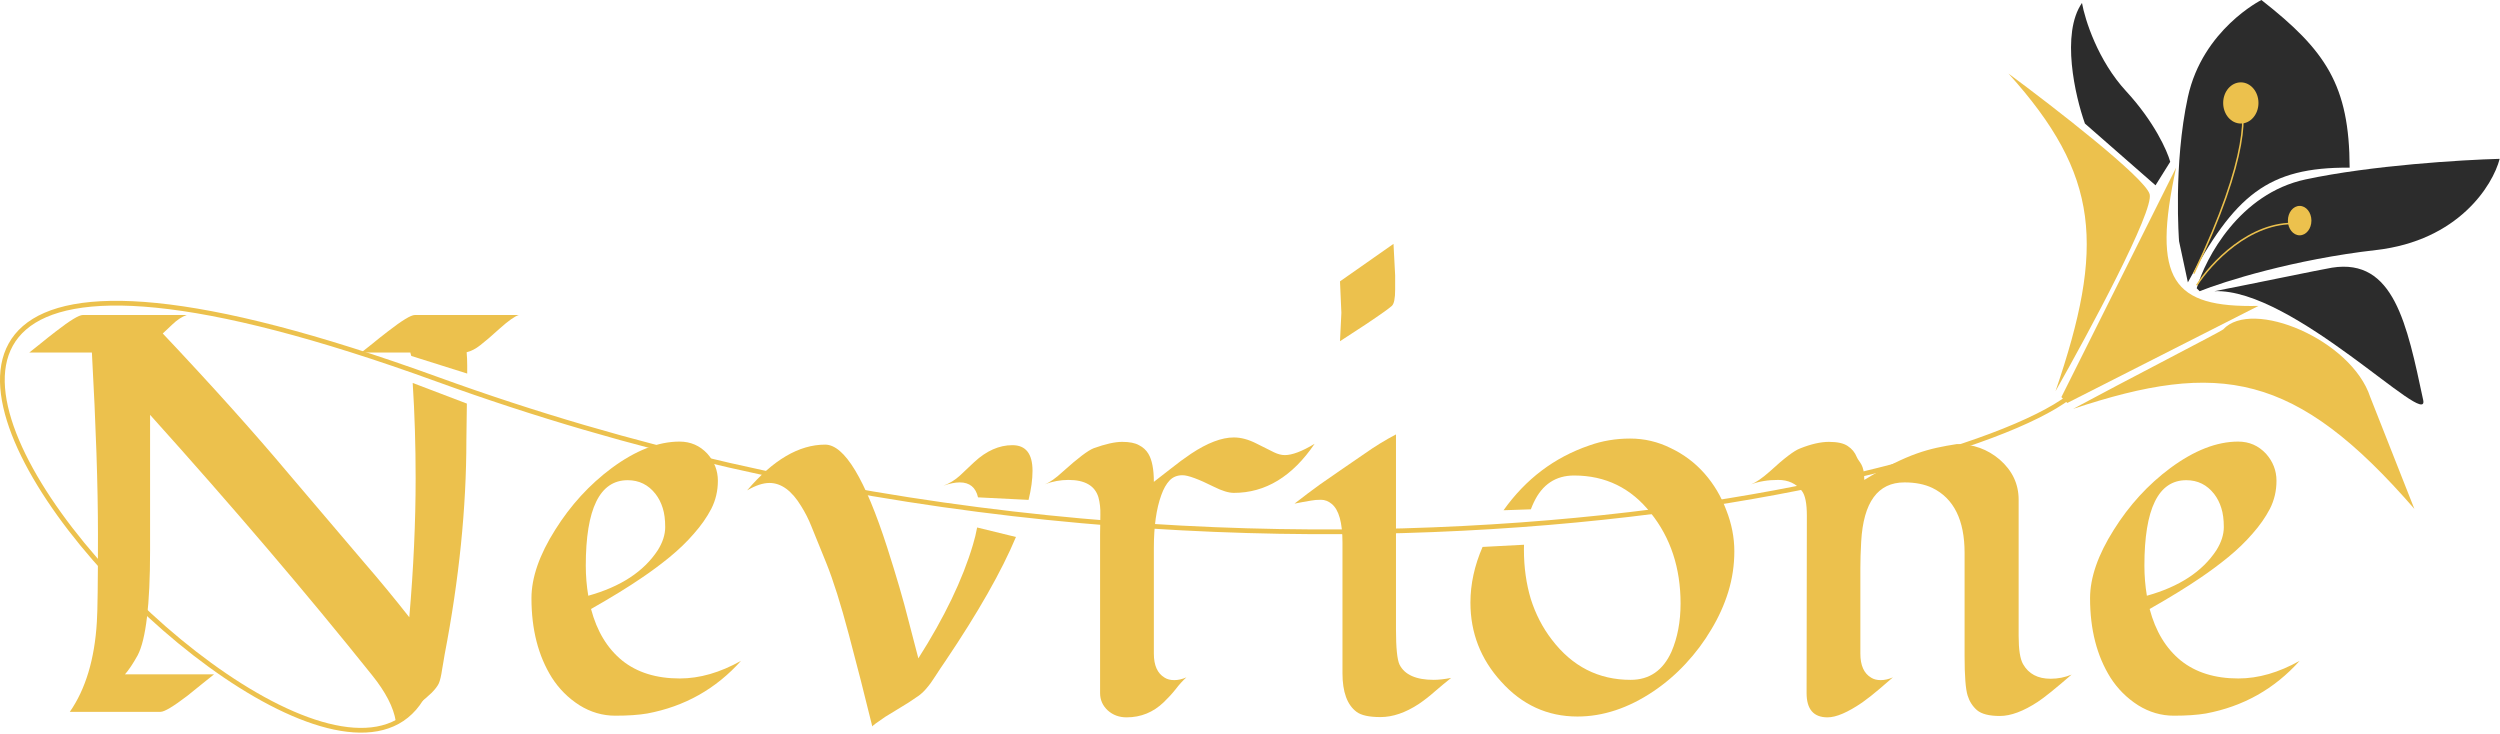
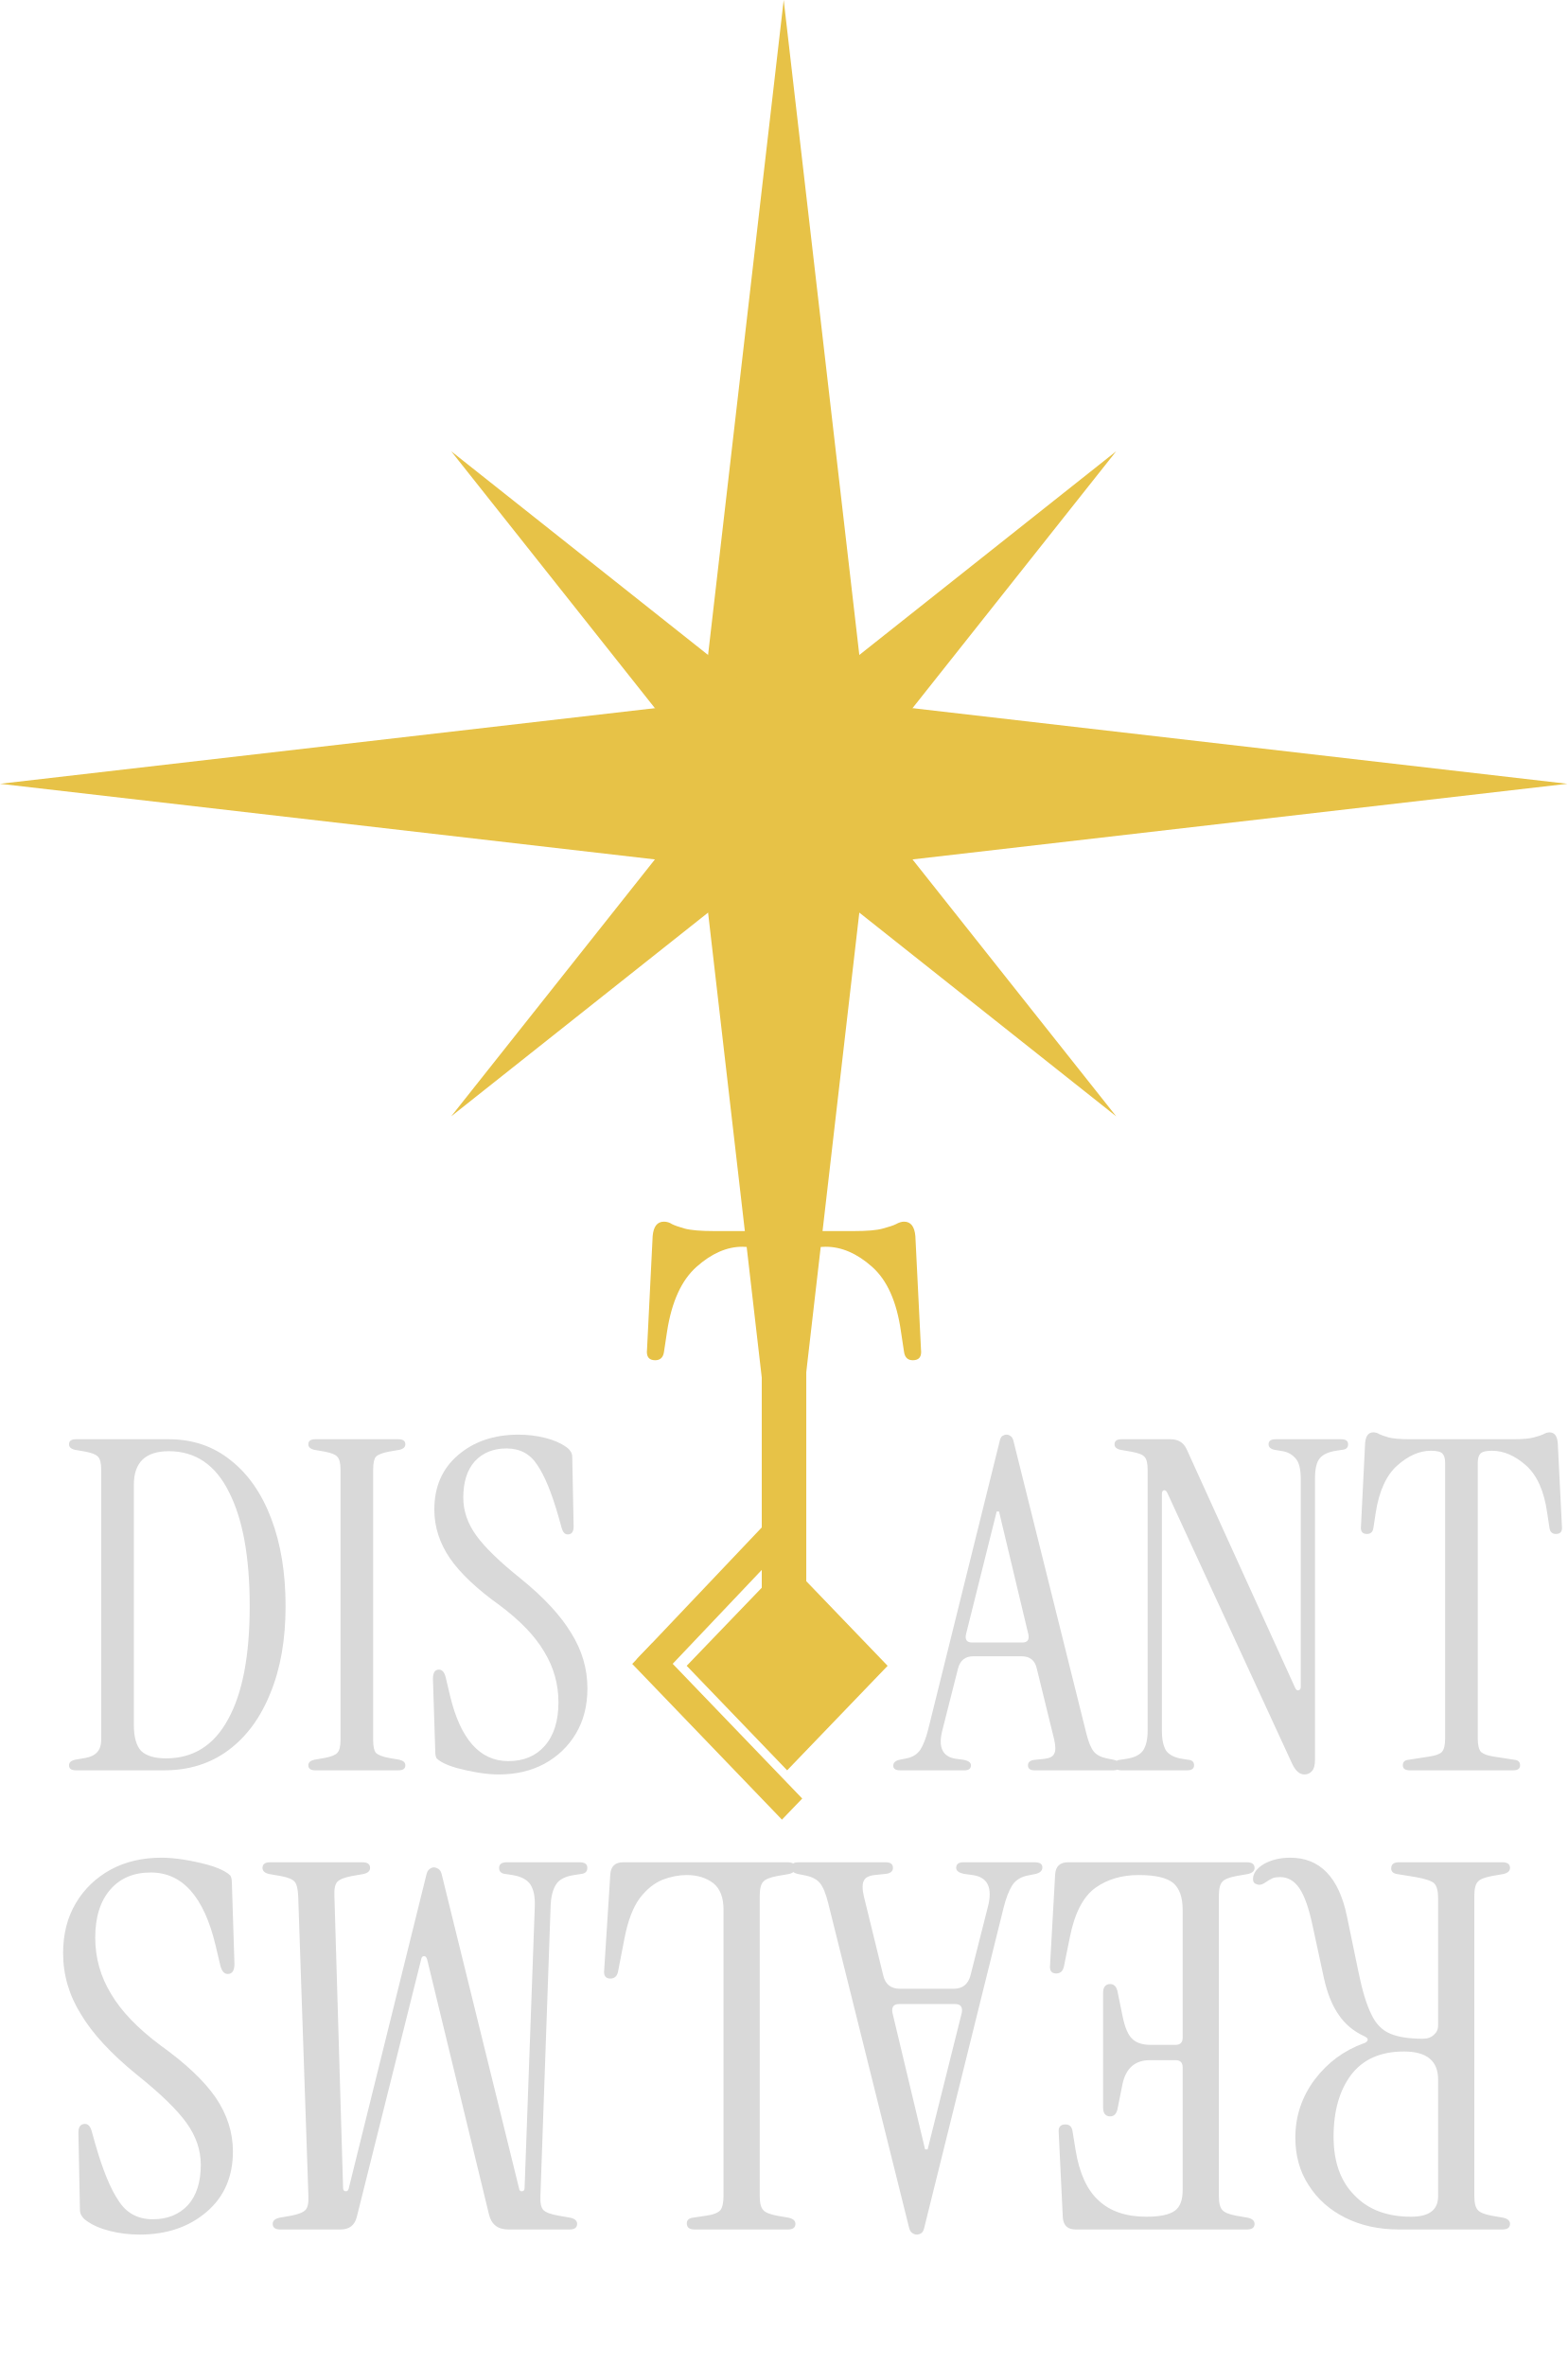
- <svg xmlns="http://www.w3.org/2000/svg" width="1585" height="465" viewBox="0 0 1585 465" fill="none">
-   <path d="M1318.11 246.166C1264.03 303.977 774.308 421.092 277.501 240.571C-343.507 14.919 277.501 667.631 277.501 395.357" stroke="#ECC14D" stroke-width="3" />
-   <path d="M1461.71 113.758C1419.93 122.71 1398.3 163.489 1392.71 182.759L1394.57 184.624C1410.11 178.408 1454.25 164.483 1506.46 158.516C1558.68 152.548 1580.44 117.488 1584.79 100.704C1561.17 101.326 1503.48 104.807 1461.71 113.758Z" fill="#2C2C2C" />
-   <path d="M1478.49 169.705C1472.42 170.669 1426.27 180.273 1403.9 184.624C1453.73 182.483 1540.52 273.326 1536.3 253.625C1526.02 205.611 1517.8 163.47 1478.49 169.705Z" fill="#2C2C2C" />
-   <path d="M1347.95 57.812C1330.05 38.417 1321.84 12.433 1319.98 1.865C1306.55 21.26 1315.62 60.92 1321.84 78.325L1366.6 117.488L1375.92 102.569C1374.06 95.731 1365.85 77.207 1347.95 57.812Z" fill="#2C2C2C" />
-   <path d="M1387.11 61.541C1377.79 104.434 1381.52 152.921 1381.52 152.921L1387.11 179.03C1416.82 123.855 1437.6 105.883 1489.68 106.299C1489.51 53.969 1474.59 32.026 1433.73 0C1433.73 0 1396.44 18.649 1387.11 61.541Z" fill="#2C2C2C" />
-   <path d="M1362.87 123.083C1359.88 112.639 1301.95 67.758 1273.35 46.622C1331.48 111.049 1334.59 156.195 1303.19 248.031C1324.33 210.733 1365.85 133.526 1362.87 123.083Z" fill="#ECC14D" />
-   <path d="M1409.49 208.868C1408.48 209.968 1345.46 242.436 1314.38 259.22C1406.97 228.418 1455.31 235.67 1530.71 322.626L1502.74 251.76C1490.86 215.37 1427.75 188.927 1409.49 208.868Z" fill="#ECC14D" />
-   <path d="M1379.65 106.299L1306.92 251.76L1310.65 255.49L1431.87 193.949C1377.46 195.091 1364.13 177.866 1379.65 106.299Z" fill="#ECC14D" />
-   <path d="M1390.84 173.435C1426.65 98.839 1424.41 67.758 1418.81 61.541" stroke="#ECC14D" />
-   <ellipse cx="1420.68" cy="65.271" rx="11.189" ry="13.054" fill="#ECC14D" />
-   <ellipse cx="1457.98" cy="139.867" rx="7.46" ry="9.324" fill="#ECC14D" />
-   <path d="M1392.71 180.895C1401.41 167.219 1426.27 140.24 1456.11 141.732" stroke="#ECC14D" />
-   <path d="M469.818 418.959C453.85 436.792 434.036 447.923 410.375 452.353C404.897 453.285 398.137 453.751 390.094 453.751C382.052 453.751 374.476 451.537 367.366 447.108C360.256 442.562 354.428 436.734 349.883 429.624C341.257 415.871 336.945 399.087 336.945 379.272C336.945 366.218 341.957 351.765 351.981 335.913C361.771 320.295 373.718 307.241 387.821 296.751C402.974 285.561 417.31 279.967 430.83 279.967C437.824 279.967 443.71 282.531 448.489 287.659C452.918 292.671 455.132 298.383 455.132 304.793C455.132 311.204 453.734 317.148 450.936 322.626C448.139 327.988 444.467 333.233 439.922 338.361C435.493 343.49 430.364 348.443 424.536 353.222C418.825 357.884 412.939 362.255 406.878 366.335C398.37 372.162 387.647 378.748 374.709 386.091C378.439 400.194 385.024 411.092 394.465 418.785C403.906 426.361 416.086 430.149 431.005 430.149C443.593 430.149 456.531 426.419 469.818 418.959ZM417.019 348.851C420.166 343.839 421.739 338.944 421.739 334.165C421.739 329.386 421.215 325.365 420.166 322.102C419.117 318.722 417.601 315.749 415.62 313.185C411.074 307.357 405.188 304.443 397.962 304.443C380.245 304.443 371.387 322.51 371.387 358.642C371.387 365.052 371.912 371.405 372.961 377.699C393.474 371.987 408.16 362.372 417.019 348.851Z" fill="#ECC14D" />
-   <path d="M833.472 281.365C819.369 302.112 802.293 312.486 782.246 312.486C778.982 312.486 774.786 311.204 769.658 308.639C759.867 303.744 753.224 301.296 749.727 301.296C746.347 301.296 743.608 302.404 741.51 304.618C739.412 306.833 737.663 309.922 736.265 313.884C733.118 322.51 731.544 333.699 731.544 347.452V414.414C731.544 421.873 733.817 426.943 738.363 429.624C739.994 430.673 742.034 431.198 744.482 431.198C746.93 431.198 749.494 430.615 752.174 429.449C749.843 431.547 747.571 434.053 745.356 436.967C743.141 439.765 740.635 442.504 737.838 445.184C731.194 451.595 723.327 454.8 714.236 454.8C709.573 454.8 705.611 453.343 702.347 450.429C699.083 447.399 697.452 443.728 697.452 439.415V338.711C697.452 334.631 697.51 330.552 697.626 326.472C697.743 322.393 697.335 318.663 696.403 315.283C694.188 307.94 687.836 304.269 677.346 304.269C672.334 304.269 667.322 305.201 662.31 307.066C665.341 306.017 669.245 303.278 674.024 298.849C683.348 290.457 689.817 285.561 693.43 284.163C700.89 281.482 706.893 280.142 711.438 280.142C716.101 280.142 719.655 280.841 722.103 282.24C724.667 283.522 726.649 285.328 728.047 287.659C730.379 291.506 731.544 297.45 731.544 305.492C734.924 302.928 738.596 300.073 742.559 296.926C746.638 293.662 750.834 290.573 755.147 287.659C765.52 280.783 774.553 277.344 782.246 277.344C786.792 277.344 791.57 278.626 796.582 281.191C801.594 283.755 805.324 285.62 807.772 286.785C810.219 287.951 812.492 288.534 814.59 288.534C819.252 288.534 825.546 286.144 833.472 281.365Z" fill="#ECC14D" />
-   <path d="M883.474 154.611L884.523 174.542V183.633C884.523 189.228 883.824 192.667 882.425 193.949C881.027 195.114 879.512 196.28 877.88 197.445C871.353 202.108 861.912 208.402 849.557 216.327C850.14 204.672 850.431 198.669 850.431 198.319C850.431 197.853 850.14 191.21 849.557 178.388L883.474 154.611ZM920.015 429.799C916.518 432.596 913.08 435.452 909.7 438.366C906.436 441.28 902.998 443.961 899.384 446.408C890.992 451.886 882.95 454.625 875.257 454.625C868.031 454.625 862.961 453.518 860.047 451.304C854.102 446.875 851.13 438.716 851.13 426.827V343.956C851.13 331.368 848.857 323.209 844.312 319.479C842.214 317.731 839.941 316.857 837.493 316.857C835.046 316.857 832.948 317.031 831.199 317.381C829.567 317.614 827.877 317.906 826.129 318.255C824.381 318.605 822.574 318.955 820.709 319.304C826.537 314.759 831.957 310.679 836.969 307.066C842.097 303.453 846.468 300.422 850.081 297.975C853.695 295.527 858.706 292.089 865.117 287.659C871.528 283.114 878.171 279.034 885.048 275.421V398.854C885.048 410.742 885.806 418.26 887.321 421.407C890.584 427.818 897.811 431.023 909 431.023C912.031 431.023 915.702 430.615 920.015 429.799Z" fill="#ECC14D" />
-   <path d="M1145.38 439.415L1145.55 326.997C1145.55 319.188 1144.5 313.943 1142.4 311.262C1138.79 306.6 1133.78 304.269 1127.37 304.269C1120.96 304.269 1115.25 305.201 1110.23 307.066C1113.26 305.9 1117.23 303.161 1122.12 298.849C1131.1 290.573 1137.45 285.736 1141.18 284.338C1148.17 281.54 1154.29 280.142 1159.54 280.142C1164.9 280.142 1168.86 281.016 1171.43 282.764C1174.11 284.512 1176.03 286.844 1177.19 289.757C1178.71 293.371 1181.97 294.128 1181.97 304.269C1209.95 287.193 1223 284.338 1240.66 281.54C1251.03 281.54 1260.07 284.804 1267.76 291.331C1275.8 298.324 1279.82 306.833 1279.82 316.857V403.224C1279.82 411.85 1280.75 417.794 1282.62 421.057C1286.12 427.235 1291.94 430.324 1300.1 430.324C1304.77 430.324 1309.19 429.449 1313.39 427.701C1303.02 436.676 1295.85 442.445 1291.89 445.01C1282.79 450.954 1274.81 453.926 1267.93 453.926C1261.17 453.926 1256.34 452.702 1253.42 450.255C1250.62 447.807 1248.64 444.718 1247.48 440.988C1246.2 436.909 1245.55 428.575 1245.55 415.987V350.599C1245.55 329.736 1238.74 315.982 1225.1 309.339C1220.2 307.008 1214.32 305.842 1207.44 305.842C1190.54 305.842 1181.39 318.372 1179.99 343.431C1179.64 349.725 1179.47 355.378 1179.47 360.39V414.414C1179.47 421.873 1181.74 426.943 1186.29 429.624C1187.92 430.673 1189.96 431.198 1192.41 431.198C1194.85 431.198 1197.42 430.615 1200.1 429.449C1197.65 431.547 1194.74 434.053 1191.36 436.967C1187.98 439.881 1184.42 442.678 1180.69 445.359C1171.48 451.653 1164.14 454.8 1158.66 454.8C1149.8 454.8 1145.38 449.672 1145.38 439.415Z" fill="#ECC14D" />
-   <path d="M1457.98 418.959C1442.01 436.792 1422.19 447.923 1398.53 452.353C1393.06 453.285 1386.3 453.751 1378.25 453.751C1370.21 453.751 1362.64 451.537 1355.53 447.108C1348.42 442.562 1342.59 436.734 1338.04 429.624C1329.42 415.871 1325.1 399.087 1325.1 379.272C1325.1 366.218 1330.12 351.765 1340.14 335.913C1349.93 320.295 1361.88 307.241 1375.98 296.751C1391.13 285.561 1405.47 279.967 1418.99 279.967C1425.98 279.967 1431.87 282.531 1436.65 287.659C1441.08 292.671 1443.29 298.383 1443.29 304.793C1443.29 311.204 1441.89 317.148 1439.1 322.626C1436.3 327.988 1432.63 333.233 1428.08 338.361C1423.65 343.49 1418.52 348.443 1412.7 353.222C1406.98 357.884 1401.1 362.255 1395.04 366.335C1386.53 372.162 1375.81 378.748 1362.87 386.091C1366.6 400.194 1373.18 411.092 1382.62 418.785C1392.07 426.361 1404.25 430.149 1419.16 430.149C1431.75 430.149 1444.69 426.419 1457.98 418.959ZM1405.18 348.851C1408.32 343.839 1409.9 338.944 1409.9 334.165C1409.9 329.386 1409.37 325.365 1408.32 322.102C1407.28 318.722 1405.76 315.749 1403.78 313.185C1399.23 307.357 1393.35 304.443 1386.12 304.443C1368.4 304.443 1359.55 322.51 1359.55 358.642C1359.55 365.052 1360.07 371.405 1361.12 377.699C1381.63 371.987 1396.32 362.372 1405.18 348.851Z" fill="#ECC14D" />
-   <path d="M1065.48 382.594C1065.48 360.099 1059.18 340.984 1046.59 325.249C1034.12 309.397 1017.92 301.471 997.99 301.471C986.335 301.471 977.826 307.124 972.465 318.43C971.773 319.89 971.138 321.382 970.561 322.906L953.247 323.5C967.325 303.699 985.445 290.004 1007.61 282.415C1015.77 279.501 1024.39 278.044 1033.48 278.044C1042.57 278.044 1051.2 280.083 1059.36 284.163C1067.63 288.126 1074.74 293.487 1080.69 300.248C1086.63 307.008 1091.23 314.759 1094.5 323.5C1097.88 332.126 1099.57 340.809 1099.57 349.551C1099.57 358.292 1098.29 366.859 1095.72 375.251C1093.16 383.527 1089.54 391.511 1084.88 399.203C1080.34 406.896 1074.92 414.122 1068.62 420.883C1062.45 427.526 1055.63 433.354 1048.17 438.366C1032.32 448.973 1016.29 454.276 1000.09 454.276C981.09 454.276 964.947 446.875 951.659 432.072C938.722 417.852 932.253 401.185 932.253 382.07C932.253 370.327 934.818 358.553 939.949 346.75L966.227 345.367C966.189 346.402 966.171 347.446 966.171 348.502C966.171 359.691 967.628 370.123 970.541 379.797C973.572 389.354 978.001 397.921 983.829 405.497C996.767 422.514 1013.43 431.023 1033.83 431.023C1045.72 431.023 1054.35 425.079 1059.71 413.19C1063.55 404.332 1065.48 394.133 1065.48 382.594Z" fill="#ECC14D" />
-   <path d="M619.506 334.426L644.111 340.443C635.054 362.077 620.14 388.308 599.37 419.134C597.272 422.165 595.174 425.312 593.076 428.575C591.094 431.722 589.288 434.228 587.656 436.093C586.141 437.958 584.451 439.59 582.586 440.988C580.721 442.271 578.565 443.727 576.117 445.359C573.669 446.874 571.105 448.448 568.424 450.08C565.86 451.595 563.471 453.052 561.256 454.451C555.895 458.064 553.156 460.104 553.039 460.57C548.26 440.988 543.307 421.582 538.178 402.35C533.05 383.002 528.271 367.85 523.842 356.893C519.413 345.821 516.266 338.07 514.401 333.641C512.652 329.212 510.496 324.957 507.932 320.878C501.988 311.087 495.286 306.192 487.826 306.192C483.747 306.192 479.026 307.765 473.665 310.912C490.099 291.564 506.592 281.89 523.142 281.89C535.381 281.89 548.493 303.628 562.48 347.103C568.308 365.285 572.737 380.438 575.767 392.56C578.914 404.565 581.071 412.84 582.236 417.386C598.787 391.394 610.326 367.383 616.853 345.354C617.989 341.586 618.873 337.943 619.506 334.426Z" fill="#ECC14D" />
-   <path d="M641.854 282.24C650.363 282.24 654.617 287.659 654.617 298.499C654.617 303.986 653.782 310.128 652.111 316.927L620.063 315.324C618.627 309.003 614.76 305.842 608.461 305.842C605.547 305.842 602.109 306.541 598.146 307.94C602.109 306.425 605.606 304.269 608.636 301.471C611.666 298.557 614.697 295.702 617.727 292.904C625.42 285.795 633.462 282.24 641.854 282.24Z" fill="#ECC14D" />
-   <path d="M296.209 231.713C296.209 234.51 296.209 234.737 296.209 236.841L260.718 225.652C260.622 224.786 260.293 224.642 260.193 223.496H229.073C230.471 222.447 232.744 220.64 235.891 218.076C239.155 215.395 242.535 212.714 246.032 210.033C254.89 203.157 260.543 199.718 262.99 199.718H328.903C326.338 200.534 322.376 203.331 317.014 208.11C311.769 212.889 307.631 216.444 304.601 218.775C301.687 221.106 298.773 222.621 295.859 223.321C296.092 226.118 296.209 228.915 296.209 231.713Z" fill="#ECC14D" />
-   <path d="M182.916 300.248C204.945 326.239 220.855 344.947 230.646 356.369C240.437 367.675 250.052 379.331 259.493 391.336C262.174 360.332 263.515 330.96 263.515 303.22C263.515 282.358 262.894 262.215 261.652 242.792L295.996 255.876L295.684 279.093C295.684 321.985 291.08 367.325 281.872 415.113C281.639 416.279 281.406 417.677 281.173 419.309C280.94 420.941 280.648 422.631 280.299 424.379C279.716 428.459 279.016 431.431 278.201 433.296C277.385 435.044 275.811 437.084 273.48 439.415C271.149 441.63 268.585 443.844 265.787 446.059C262.524 448.856 257.57 452.586 250.927 457.248C249.528 448.506 244.516 438.774 235.891 428.051C194.28 376.067 147.367 321.053 95.15 263.008V349.201C95.15 383.352 92.527 405.439 87.282 415.463C84.368 420.708 81.688 424.729 79.24 427.526H135.711C134.313 428.575 131.981 430.44 128.718 433.121C125.571 435.685 122.249 438.366 118.752 441.163C109.894 447.924 104.241 451.304 101.794 451.304H44.273C54.297 436.851 60.008 417.852 61.407 394.308C61.873 387.548 62.106 369.015 62.106 338.711C62.106 308.29 60.824 269.885 58.26 223.496H18.573C19.971 222.447 22.244 220.64 25.391 218.076C28.655 215.395 32.035 212.714 35.532 210.033C44.39 203.157 50.043 199.718 52.49 199.718H118.403C115.372 200.767 112.342 202.749 109.311 205.663C106.281 208.576 104.241 210.5 103.192 211.432C134.429 244.534 161.004 274.139 182.916 300.248Z" fill="#ECC14D" />
+ <svg xmlns="http://www.w3.org/2000/svg" width="750" height="1132" viewBox="0 0 750 1132" fill="none">
+   <path d="M375 0L418.301 375H331.699L375 0Z" fill="#E7C247" />
+   <path d="M375 750L331.699 375L418.301 375L375 750Z" fill="#E7C247" />
+   <path d="M-2.18557e-06 375L375 331.699L375 418.301L-2.18557e-06 375Z" fill="#E7C247" />
+   <path d="M750 375L375 418.301L375 331.699L750 375Z" fill="#E7C247" />
+   <path d="M215.902 534.099L356.629 356.629L393.372 393.371L215.902 534.099Z" fill="#E7C247" />
+   <path d="M534.099 215.901L393.372 393.371L356.629 356.629L534.099 215.901Z" fill="#E7C247" />
+   <path d="M534.098 534.099L356.628 393.371L393.371 356.629L534.098 534.099Z" fill="#E7C247" />
+   <path d="M215.9 215.901L393.37 356.629L356.628 393.371L215.9 215.901Z" fill="#E7C247" />
+   <path d="M424.036 797L376.653 846.278L329.27 797L376.653 747.721L424.036 797Z" fill="#E7C247" stroke="#E7C247" />
+   <line y1="-7" x2="103.382" y2="-7" transform="matrix(-0.68826 0.725464 -0.697928 -0.716168 375.692 719)" stroke="#E7C247" stroke-width="14" />
+   <line y1="-7" x2="103.355" y2="-7" transform="matrix(-0.693109 -0.720833 0.693109 -0.720833 383.867 860.502)" stroke="#E7C247" stroke-width="14" />
+   <path d="M36.326 847C34.126 847 33.026 846.193 33.026 844.58C33.026 843.26 33.98 842.38 35.886 841.94L40.946 841.06C45.933 840.18 48.426 837.32 48.426 832.48V703.12C48.426 700.04 47.913 697.987 46.886 696.96C46.006 695.933 44.026 695.127 40.946 694.54L35.886 693.66C33.98 693.22 33.026 692.34 33.026 691.02C33.026 689.407 34.126 688.6 36.326 688.6H80.766C92.206 688.6 102.106 691.973 110.466 698.72C118.826 705.32 125.28 714.633 129.826 726.66C134.373 738.687 136.646 752.62 136.646 768.46C136.646 784.447 134.226 798.307 129.386 810.04C124.693 821.773 118.02 830.867 109.366 837.32C100.713 843.773 90.446 847 78.566 847H36.326ZM79.446 841.28C92.499 841.28 102.4 835.047 109.146 822.58C116.04 810.113 119.486 792.073 119.486 768.46C119.486 744.993 116.186 726.807 109.586 713.9C103.133 700.847 93.526 694.32 80.766 694.32C69.62 694.32 64.046 699.673 64.046 710.38V825.22C64.046 831.087 65.219 835.267 67.566 837.76C70.059 840.107 74.019 841.28 79.446 841.28ZM150.838 847C148.638 847 147.538 846.193 147.538 844.58C147.538 843.26 148.491 842.38 150.398 841.94L155.458 841.06C158.538 840.473 160.518 839.667 161.398 838.64C162.425 837.613 162.938 835.56 162.938 832.48V703.12C162.938 700.04 162.425 697.987 161.398 696.96C160.518 695.933 158.538 695.127 155.458 694.54L150.398 693.66C148.491 693.22 147.538 692.34 147.538 691.02C147.538 689.407 148.638 688.6 150.838 688.6H190.658C192.858 688.6 193.958 689.407 193.958 691.02C193.958 692.34 193.005 693.22 191.098 693.66L186.038 694.54C182.958 695.127 180.905 695.933 179.878 696.96C178.998 697.987 178.558 700.04 178.558 703.12V832.48C178.558 835.56 178.998 837.613 179.878 838.64C180.905 839.667 182.958 840.473 186.038 841.06L191.098 841.94C193.005 842.38 193.958 843.26 193.958 844.58C193.958 846.193 192.858 847 190.658 847H150.838ZM238.623 848.98C235.69 848.98 232.39 848.687 228.723 848.1C225.203 847.513 221.83 846.78 218.603 845.9C215.523 845.02 213.103 844.067 211.343 843.04C210.316 842.453 209.51 841.867 208.923 841.28C208.483 840.547 208.263 839.373 208.263 837.76L207.163 803.22C207.163 800.287 208.116 798.82 210.023 798.82C211.636 798.82 212.736 800.14 213.323 802.78L215.303 811.14C220.29 832.113 229.603 842.6 243.243 842.6C250.576 842.6 256.37 840.18 260.623 835.34C265.023 830.353 267.223 823.387 267.223 814.44C267.223 805.787 264.95 797.72 260.403 790.24C256.003 782.76 248.89 775.353 239.063 768.02C228.21 760.247 220.29 752.767 215.303 745.58C210.316 738.247 207.823 730.473 207.823 722.26C207.823 711.407 211.563 702.753 219.043 696.3C226.67 689.7 236.35 686.4 248.083 686.4C252.483 686.4 256.736 686.913 260.843 687.94C264.95 688.967 268.323 690.433 270.963 692.34C271.843 692.927 272.503 693.587 272.943 694.32C273.53 695.053 273.823 696.007 273.823 697.18L274.483 730.4C274.483 732.893 273.53 734.14 271.623 734.14C270.303 734.14 269.35 733.113 268.763 731.06L267.223 725.56C263.996 714.267 260.623 706.053 257.103 700.92C253.73 695.64 248.816 693 242.363 693C236.056 693 230.996 695.053 227.183 699.16C223.516 703.267 221.683 709.06 221.683 716.54C221.683 722.847 223.736 728.86 227.843 734.58C231.95 740.3 239.136 747.267 249.403 755.48C260.403 764.427 268.396 773.08 273.383 781.44C278.516 789.653 281.083 798.453 281.083 807.84C281.083 816.053 279.25 823.24 275.583 829.4C271.916 835.56 266.856 840.4 260.403 843.92C254.096 847.293 246.836 848.98 238.623 848.98Z" fill="#D9D9D9" />
+   <path d="M430.727 847C428.527 847 427.427 846.267 427.427 844.8C427.427 843.333 428.453 842.38 430.507 841.94L433.807 841.28C436.74 840.693 438.94 839.3 440.407 837.1C441.873 834.753 443.12 831.527 444.147 827.42L478.247 689.92C478.54 688.453 478.98 687.5 479.567 687.06C480.3 686.62 480.96 686.4 481.547 686.4C482.28 686.4 482.94 686.62 483.527 687.06C484.26 687.5 484.773 688.453 485.067 689.92L519.827 829.4C520.853 833.507 522.027 836.367 523.347 837.98C524.667 839.593 526.72 840.693 529.507 841.28L532.807 841.94C534.86 842.38 535.887 843.333 535.887 844.8C535.887 846.267 534.787 847 532.587 847H494.967C492.913 847 491.887 846.193 491.887 844.58C491.887 842.967 493.133 842.087 495.627 841.94L499.807 841.5C502.3 841.207 503.84 840.4 504.427 839.08C505.16 837.76 505.16 835.487 504.427 832.26L496.067 798.16C495.187 794.347 492.767 792.44 488.807 792.44H465.707C461.893 792.44 459.473 794.347 458.447 798.16L450.967 827.64C448.767 836 450.967 840.62 457.567 841.5L460.867 841.94C463.36 842.38 464.607 843.26 464.607 844.58C464.607 846.193 463.58 847 461.527 847H430.727ZM465.047 785.84H489.247C491.593 785.84 492.547 784.593 492.107 782.1L478.027 723.14H476.927L462.187 782.1C461.747 784.593 462.7 785.84 465.047 785.84ZM624.165 848.98C621.818 848.98 619.838 847.22 618.225 843.7L558.605 714.34C558.165 713.313 557.578 712.873 556.845 713.02C556.258 713.167 555.965 713.827 555.965 715V828.08C555.965 832.187 556.625 835.34 557.945 837.54C559.412 839.593 561.978 840.913 565.645 841.5L568.505 841.94C570.412 842.087 571.365 842.967 571.365 844.58C571.365 846.193 570.265 847 568.065 847H536.605C534.405 847 533.305 846.193 533.305 844.58C533.305 842.967 534.258 842.087 536.165 841.94L539.025 841.5C542.838 840.913 545.478 839.593 546.945 837.54C548.412 835.34 549.145 832.187 549.145 828.08V703.12C549.145 700.04 548.632 697.987 547.605 696.96C546.725 695.933 544.598 695.127 541.225 694.54L536.165 693.66C534.258 693.22 533.305 692.34 533.305 691.02C533.305 689.407 534.405 688.6 536.605 688.6H560.145C563.812 688.6 566.378 690.213 567.845 693.44L619.765 807.62C620.205 808.5 620.718 808.867 621.305 808.72C622.038 808.573 622.405 808.06 622.405 807.18V707.52C622.405 702.827 621.598 699.6 619.985 697.84C618.372 695.933 616.318 694.76 613.825 694.32L609.865 693.66C607.958 693.22 607.005 692.34 607.005 691.02C607.005 689.407 608.105 688.6 610.305 688.6H641.765C643.965 688.6 645.065 689.407 645.065 691.02C645.065 692.633 644.112 693.513 642.205 693.66L639.345 694.1C635.532 694.687 632.892 695.933 631.425 697.84C629.958 699.6 629.225 702.827 629.225 707.52V841.94C629.225 844.58 628.712 846.413 627.685 847.44C626.805 848.467 625.632 848.98 624.165 848.98ZM674.554 847C672.354 847 671.254 846.193 671.254 844.58C671.254 842.967 672.207 842.087 674.114 841.94L684.014 840.4C686.947 839.96 688.927 839.227 689.954 838.2C690.98 837.027 691.494 834.9 691.494 831.82V699.82C691.494 697.767 691.054 696.3 690.174 695.42C689.294 694.54 687.46 694.1 684.674 694.1C679.247 694.1 673.894 696.447 668.614 701.14C663.334 705.833 659.887 713.387 658.274 723.8L657.174 731.06C656.88 732.967 655.854 733.92 654.094 733.92C651.894 733.92 650.94 732.673 651.234 730.18L653.214 690.36C653.507 686.987 654.827 685.3 657.174 685.3C658.2 685.3 659.154 685.593 660.034 686.18C660.914 686.62 662.38 687.133 664.434 687.72C666.634 688.307 670.08 688.6 674.774 688.6H723.834C728.527 688.6 731.9 688.307 733.954 687.72C736.154 687.133 737.694 686.62 738.574 686.18C739.6 685.593 740.554 685.3 741.434 685.3C743.78 685.3 745.1 686.987 745.394 690.36L747.374 730.18C747.667 732.673 746.714 733.92 744.514 733.92C742.754 733.92 741.727 732.967 741.434 731.06L740.334 723.8C738.867 713.387 735.494 705.833 730.214 701.14C724.934 696.447 719.507 694.1 713.934 694.1C711.147 694.1 709.314 694.54 708.434 695.42C707.554 696.3 707.114 697.767 707.114 699.82V831.82C707.114 834.9 707.627 837.027 708.654 838.2C709.827 839.227 711.807 839.96 714.594 840.4L724.494 841.94C726.4 842.087 727.354 842.967 727.354 844.58C727.354 846.193 726.254 847 724.054 847H674.554Z" fill="#D9D9D9" />
+   <path d="M341.4 805C338.4 805 336.9 803.9 336.9 801.7C336.9 799.5 338.2 798.3 340.8 798.1L354.3 796C358.3 795.4 361 794.4 362.4 793C363.8 791.4 364.5 788.5 364.5 784.3V604.3C364.5 601.5 363.9 599.5 362.7 598.3C361.5 597.1 359 596.5 355.2 596.5C347.8 596.5 340.5 599.7 333.3 606.1C326.1 612.5 321.4 622.8 319.2 637L317.7 646.9C317.3 649.5 315.9 650.8 313.5 650.8C310.5 650.8 309.2 649.1 309.6 645.7L312.3 591.4C312.7 586.8 314.5 584.5 317.7 584.5C319.1 584.5 320.4 584.9 321.6 585.7C322.8 586.3 324.8 587 327.6 587.8C330.6 588.6 335.3 589 341.7 589H408.6C415 589 419.6 588.6 422.4 587.8C425.4 587 427.5 586.3 428.7 585.7C430.1 584.9 431.4 584.5 432.6 584.5C435.8 584.5 437.6 586.8 438 591.4L440.7 645.7C441.1 649.1 439.8 650.8 436.8 650.8C434.4 650.8 433 649.5 432.6 646.9L431.1 637C429.1 622.8 424.5 612.5 417.3 606.1C410.1 599.7 402.7 596.5 395.1 596.5C391.3 596.5 388.8 597.1 387.6 598.3C386.4 599.5 385.8 601.5 385.8 604.3V784.3C385.8 788.5 386.5 791.4 387.9 793C389.5 794.4 392.2 795.4 396 796L409.5 798.1C412.1 798.3 413.4 799.5 413.4 801.7C413.4 803.9 411.9 805 408.9 805H341.4Z" fill="#E7C247" />
+   <path d="M617.38 888.804C631.532 888.804 640.56 898.076 644.464 916.62L650.076 943.704C651.865 952.488 653.898 959.157 656.176 963.712C658.29 968.267 661.3 971.357 665.204 972.984C668.945 974.611 674.15 975.424 680.82 975.424C683.097 975.424 684.886 974.773 686.188 973.472C687.489 972.333 688.14 970.869 688.14 969.08L688.14 908.08C688.14 904.664 687.489 902.305 686.188 901.004C684.886 899.865 681.958 898.889 677.404 898.076L668.376 896.612C666.586 896.287 665.692 895.392 665.692 893.928C665.692 891.976 666.912 891 669.352 891L718.884 891C721.324 891 722.544 891.895 722.544 893.684C722.544 895.148 721.486 896.124 719.372 896.612L713.76 897.588C710.344 898.239 708.148 899.133 707.172 900.272C706.033 901.411 705.464 903.688 705.464 907.104L705.464 1050.58C705.464 1053.99 706.033 1056.27 707.172 1057.41C708.148 1058.55 710.344 1059.44 713.76 1060.09L719.372 1061.07C721.486 1061.56 722.544 1062.53 722.544 1064C722.544 1065.79 721.324 1066.68 718.884 1066.68L669.352 1066.68C659.754 1066.68 651.214 1064.81 643.732 1061.07C636.249 1057.33 630.393 1052.12 626.164 1045.45C621.934 1038.95 619.82 1031.38 619.82 1022.76C619.82 1012.51 622.91 1003.24 629.092 994.944C635.273 986.811 643.081 981.036 652.516 977.62C653.654 977.295 654.305 976.725 654.468 975.912C654.468 975.261 653.898 974.692 652.76 974.204C647.554 971.764 643.488 968.348 640.56 963.956C637.469 959.564 635.11 953.708 633.484 946.388L628.116 921.5C626.326 913.041 624.212 907.023 621.772 903.444C619.332 899.865 616.241 898.076 612.5 898.076C611.198 898.076 610.06 898.239 609.084 898.564C607.945 899.052 606.562 899.865 604.936 901.004C603.634 901.817 602.414 901.98 601.276 901.492C600.137 901.167 599.568 900.353 599.568 899.052C599.568 896.287 601.357 893.847 604.936 891.732C608.514 889.78 612.662 888.804 617.38 888.804ZM671.792 981.524C660.73 981.524 652.353 985.184 646.66 992.504C640.966 999.987 638.12 1009.91 638.12 1022.27C638.12 1034.31 641.454 1043.66 648.124 1050.33C654.63 1057.16 663.658 1060.58 675.208 1060.58C683.829 1060.58 688.14 1057.33 688.14 1050.82L688.14 994.944C688.14 985.997 682.69 981.524 671.792 981.524ZM596.645 891C599.085 891 600.305 891.895 600.305 893.684C600.305 895.148 599.248 896.124 597.133 896.612L591.521 897.588C588.105 898.239 585.909 899.133 584.933 900.272C583.795 901.411 583.225 903.688 583.225 907.104L583.225 1050.58C583.225 1053.99 583.795 1056.27 584.933 1057.41C585.909 1058.55 588.105 1059.44 591.521 1060.09L597.133 1061.07C599.248 1061.56 600.305 1062.53 600.305 1064C600.305 1065.79 599.085 1066.68 596.645 1066.68L514.661 1066.68C510.92 1066.68 508.887 1064.81 508.561 1061.07L506.609 1020.56C506.284 1017.8 507.341 1016.42 509.781 1016.42C511.733 1016.42 512.872 1017.47 513.197 1019.59L514.661 1028.62C516.451 1039.68 520.111 1047.73 525.641 1052.77C531.172 1057.98 538.817 1060.58 548.577 1060.58C555.084 1060.58 559.639 1059.6 562.241 1057.65C564.681 1055.86 565.901 1052.61 565.901 1047.89L565.901 989.088C565.901 986.811 564.763 985.672 562.485 985.672L550.285 985.672C543.128 985.672 538.736 989.495 537.109 997.14L534.669 1009.34C534.019 1011.78 532.636 1012.84 530.521 1012.51C528.732 1012.19 527.837 1010.8 527.837 1008.36L527.837 953.464C527.837 951.024 528.732 949.641 530.521 949.316C532.636 948.991 534.019 950.048 534.669 952.488L537.109 964.444C538.248 970.137 539.875 973.879 541.989 975.668C543.941 977.457 546.788 978.352 550.529 978.352L562.485 978.352C564.763 978.352 565.901 977.213 565.901 974.936L565.901 913.692C565.901 907.836 564.437 903.607 561.509 901.004C558.419 898.401 552.888 897.1 544.917 897.1C536.784 897.1 529.871 899.133 524.177 903.2C518.321 907.429 514.255 915.237 511.977 926.624L509.049 941.02C508.561 943.135 507.341 944.192 505.389 944.192C503.112 944.192 502.136 942.809 502.461 940.044L504.901 896.612C505.227 892.871 507.26 891 511.001 891L596.645 891ZM495.111 891C497.551 891 498.771 891.813 498.771 893.44C498.771 895.067 497.632 896.124 495.355 896.612L491.695 897.344C488.442 897.995 486.002 899.54 484.375 901.98C482.748 904.583 481.366 908.161 480.227 912.716L442.407 1065.22C442.082 1066.84 441.594 1067.9 440.943 1068.39C440.13 1068.88 439.398 1069.12 438.747 1069.12C437.934 1069.12 437.202 1068.88 436.551 1068.39C435.738 1067.9 435.168 1066.84 434.843 1065.22L396.291 910.52C395.152 905.965 393.851 902.793 392.387 901.004C390.923 899.215 388.646 897.995 385.555 897.344L381.895 896.612C379.618 896.124 378.479 895.067 378.479 893.44C378.479 891.813 379.699 891 382.139 891L423.863 891C426.14 891 427.279 891.895 427.279 893.684C427.279 895.473 425.896 896.449 423.131 896.612L418.495 897.1C415.73 897.425 414.022 898.32 413.371 899.784C412.558 901.248 412.558 903.769 413.371 907.348L422.643 945.168C423.619 949.397 426.303 951.512 430.695 951.512L456.315 951.512C460.544 951.512 463.228 949.397 464.367 945.168L472.663 912.472C475.103 903.2 472.663 898.076 465.343 897.1L461.683 896.612C458.918 896.124 457.535 895.148 457.535 893.684C457.535 891.895 458.674 891 460.951 891L495.111 891ZM457.047 958.832L430.207 958.832C427.604 958.832 426.547 960.215 427.035 962.98L442.651 1028.37L443.871 1028.37L460.219 962.98C460.707 960.215 459.65 958.832 457.047 958.832ZM376.95 891C379.39 891 380.61 891.895 380.61 893.684C380.61 895.148 379.553 896.124 377.438 896.612L371.826 897.588C368.41 898.239 366.214 899.133 365.238 900.272C364.099 901.411 363.53 903.688 363.53 907.104L363.53 1050.58C363.53 1053.99 364.099 1056.27 365.238 1057.41C366.214 1058.55 368.41 1059.44 371.826 1060.09L377.438 1061.07C379.553 1061.56 380.61 1062.53 380.61 1064C380.61 1065.79 379.39 1066.68 376.95 1066.68L332.298 1066.68C329.858 1066.68 328.638 1065.7 328.638 1063.75C328.638 1062.29 329.533 1061.39 331.322 1061.07L337.91 1060.09C341.326 1059.6 343.603 1058.71 344.742 1057.41C345.718 1056.11 346.206 1053.75 346.206 1050.33L346.206 913.692C346.206 907.836 344.579 903.607 341.326 901.004C337.91 898.401 333.681 897.1 328.638 897.1C324.897 897.1 321.074 897.832 317.17 899.296C313.103 900.923 309.443 903.851 306.19 908.08C302.937 912.472 300.497 918.816 298.87 927.112L295.698 943.46C295.21 945.575 293.99 946.632 292.038 946.632C289.761 946.632 288.785 945.249 289.11 942.484L292.038 896.612C292.363 892.871 294.397 891 298.138 891L376.95 891ZM207.593 893.44C208.244 893.44 208.976 893.684 209.789 894.172C210.602 894.66 211.172 895.717 211.497 897.344L248.341 1046.92C248.504 1048.05 248.992 1048.54 249.805 1048.38C250.618 1048.38 251.025 1047.81 251.025 1046.67L255.905 911.984C256.068 907.429 255.336 903.932 253.709 901.492C252.082 899.215 249.236 897.751 245.169 897.1L241.997 896.612C239.882 896.449 238.825 895.473 238.825 893.684C238.825 891.895 240.045 891 242.485 891L277.377 891C279.817 891 281.037 891.895 281.037 893.684C281.037 895.473 279.98 896.449 277.865 896.612L274.693 897.1C270.464 897.751 267.617 899.215 266.153 901.492C264.526 903.932 263.632 907.429 263.469 911.984L258.589 1050.58C258.426 1053.99 258.914 1056.27 260.053 1057.41C261.192 1058.55 263.632 1059.44 267.373 1060.09L272.985 1061.07C275.1 1061.56 276.157 1062.53 276.157 1064C276.157 1065.79 274.937 1066.68 272.497 1066.68L243.217 1066.68C238.174 1066.68 235.084 1064.24 233.945 1059.36L204.421 937.604C204.096 936.465 203.608 935.896 202.957 935.896C202.144 935.896 201.656 936.465 201.493 937.604L170.749 1060.58C169.773 1064.65 167.17 1066.68 162.941 1066.68L134.149 1066.68C131.709 1066.68 130.489 1065.79 130.489 1064C130.489 1062.53 131.546 1061.56 133.661 1061.07L139.273 1060.09C142.689 1059.44 144.966 1058.55 146.105 1057.41C147.244 1056.27 147.732 1053.99 147.569 1050.58L142.689 907.104C142.526 903.688 141.957 901.411 140.981 900.272C140.005 899.133 137.809 898.239 134.393 897.588L128.781 896.612C126.666 896.124 125.609 895.148 125.609 893.684C125.609 891.895 126.829 891 129.269 891L173.433 891C175.873 891 177.093 891.895 177.093 893.684C177.093 895.148 176.036 896.124 173.921 896.612L168.309 897.588C164.893 898.239 162.616 899.133 161.477 900.272C160.338 901.411 159.85 903.688 160.013 907.104L164.161 1046.67C164.161 1047.81 164.568 1048.38 165.381 1048.38C166.032 1048.54 166.52 1048.14 166.845 1047.16L203.933 897.344C204.258 895.717 204.828 894.66 205.641 894.172C206.292 893.684 206.942 893.44 207.593 893.44ZM77.288 888.804C80.541 888.804 84.201 889.129 88.268 889.78C92.172 890.431 95.913 891.244 99.492 892.22C102.908 893.196 105.592 894.253 107.544 895.392C108.682 896.043 109.577 896.693 110.228 897.344C110.716 898.157 110.96 899.459 110.96 901.248L112.18 939.556C112.18 942.809 111.122 944.436 109.008 944.436C107.218 944.436 105.998 942.972 105.348 940.044L103.152 930.772C97.621 907.511 87.292 895.88 72.164 895.88C64.03 895.88 57.605 898.564 52.888 903.932C48.008 909.463 45.568 917.189 45.568 927.112C45.568 936.709 48.089 945.656 53.132 953.952C58.012 962.248 65.901 970.463 76.8 978.596C88.837 987.217 97.621 995.513 103.152 1003.48C108.682 1011.62 111.448 1020.24 111.448 1029.35C111.448 1041.39 107.3 1050.98 99.004 1058.14C90.545 1065.46 79.809 1069.12 66.796 1069.12C61.916 1069.12 57.198 1068.55 52.644 1067.41C48.089 1066.27 44.348 1064.65 41.42 1062.53C40.444 1061.88 39.712 1061.15 39.224 1060.34C38.573 1059.52 38.248 1058.47 38.248 1057.16L37.516 1020.32C37.516 1017.55 38.573 1016.17 40.688 1016.17C42.152 1016.17 43.209 1017.31 43.86 1019.59L45.568 1025.69C49.146 1038.21 52.888 1047.32 56.792 1053.02C60.533 1058.87 65.982 1061.8 73.14 1061.8C80.134 1061.8 85.746 1059.52 89.976 1054.97C94.042 1050.41 96.076 1043.99 96.076 1035.69C96.076 1028.7 93.798 1022.03 89.244 1015.68C84.689 1009.34 76.718 1001.61 65.332 992.504C53.132 982.581 44.266 972.984 38.736 963.712C33.042 954.603 30.196 944.843 30.196 934.432C30.196 925.323 32.229 917.352 36.296 910.52C40.362 903.688 45.974 898.32 53.132 894.416C60.126 890.675 68.178 888.804 77.288 888.804Z" fill="#D9D9D9" />
</svg>
